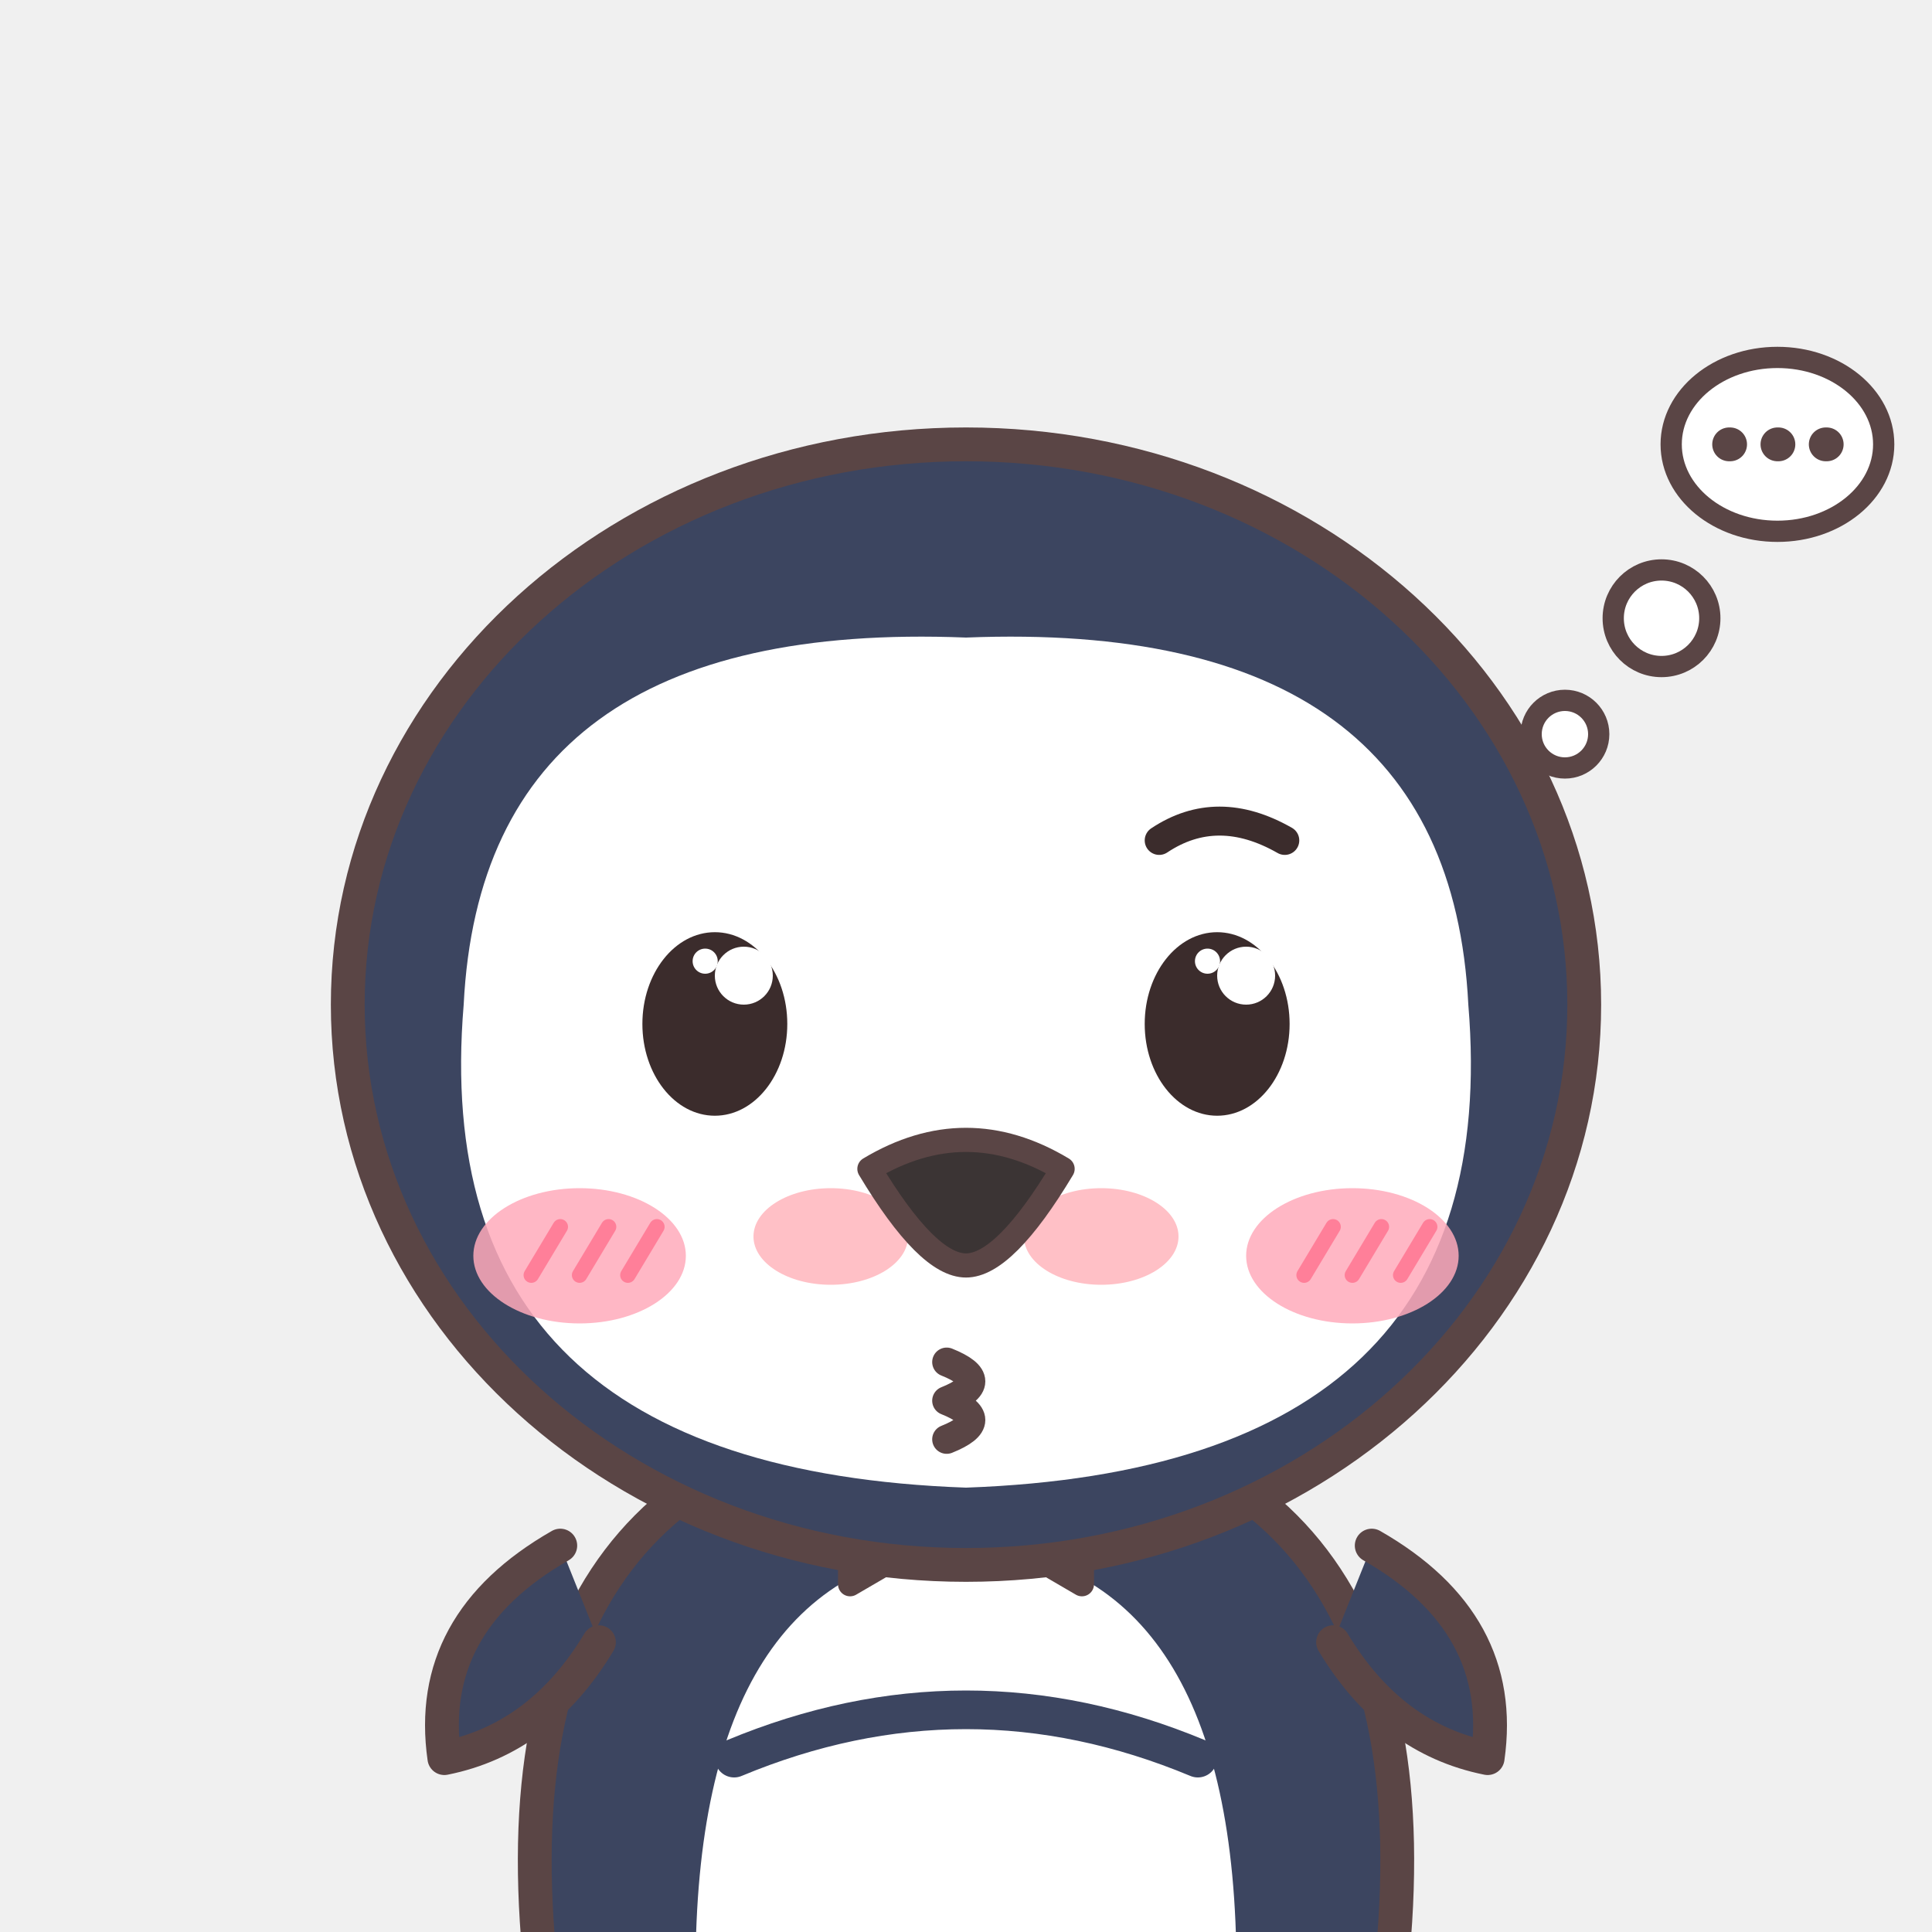
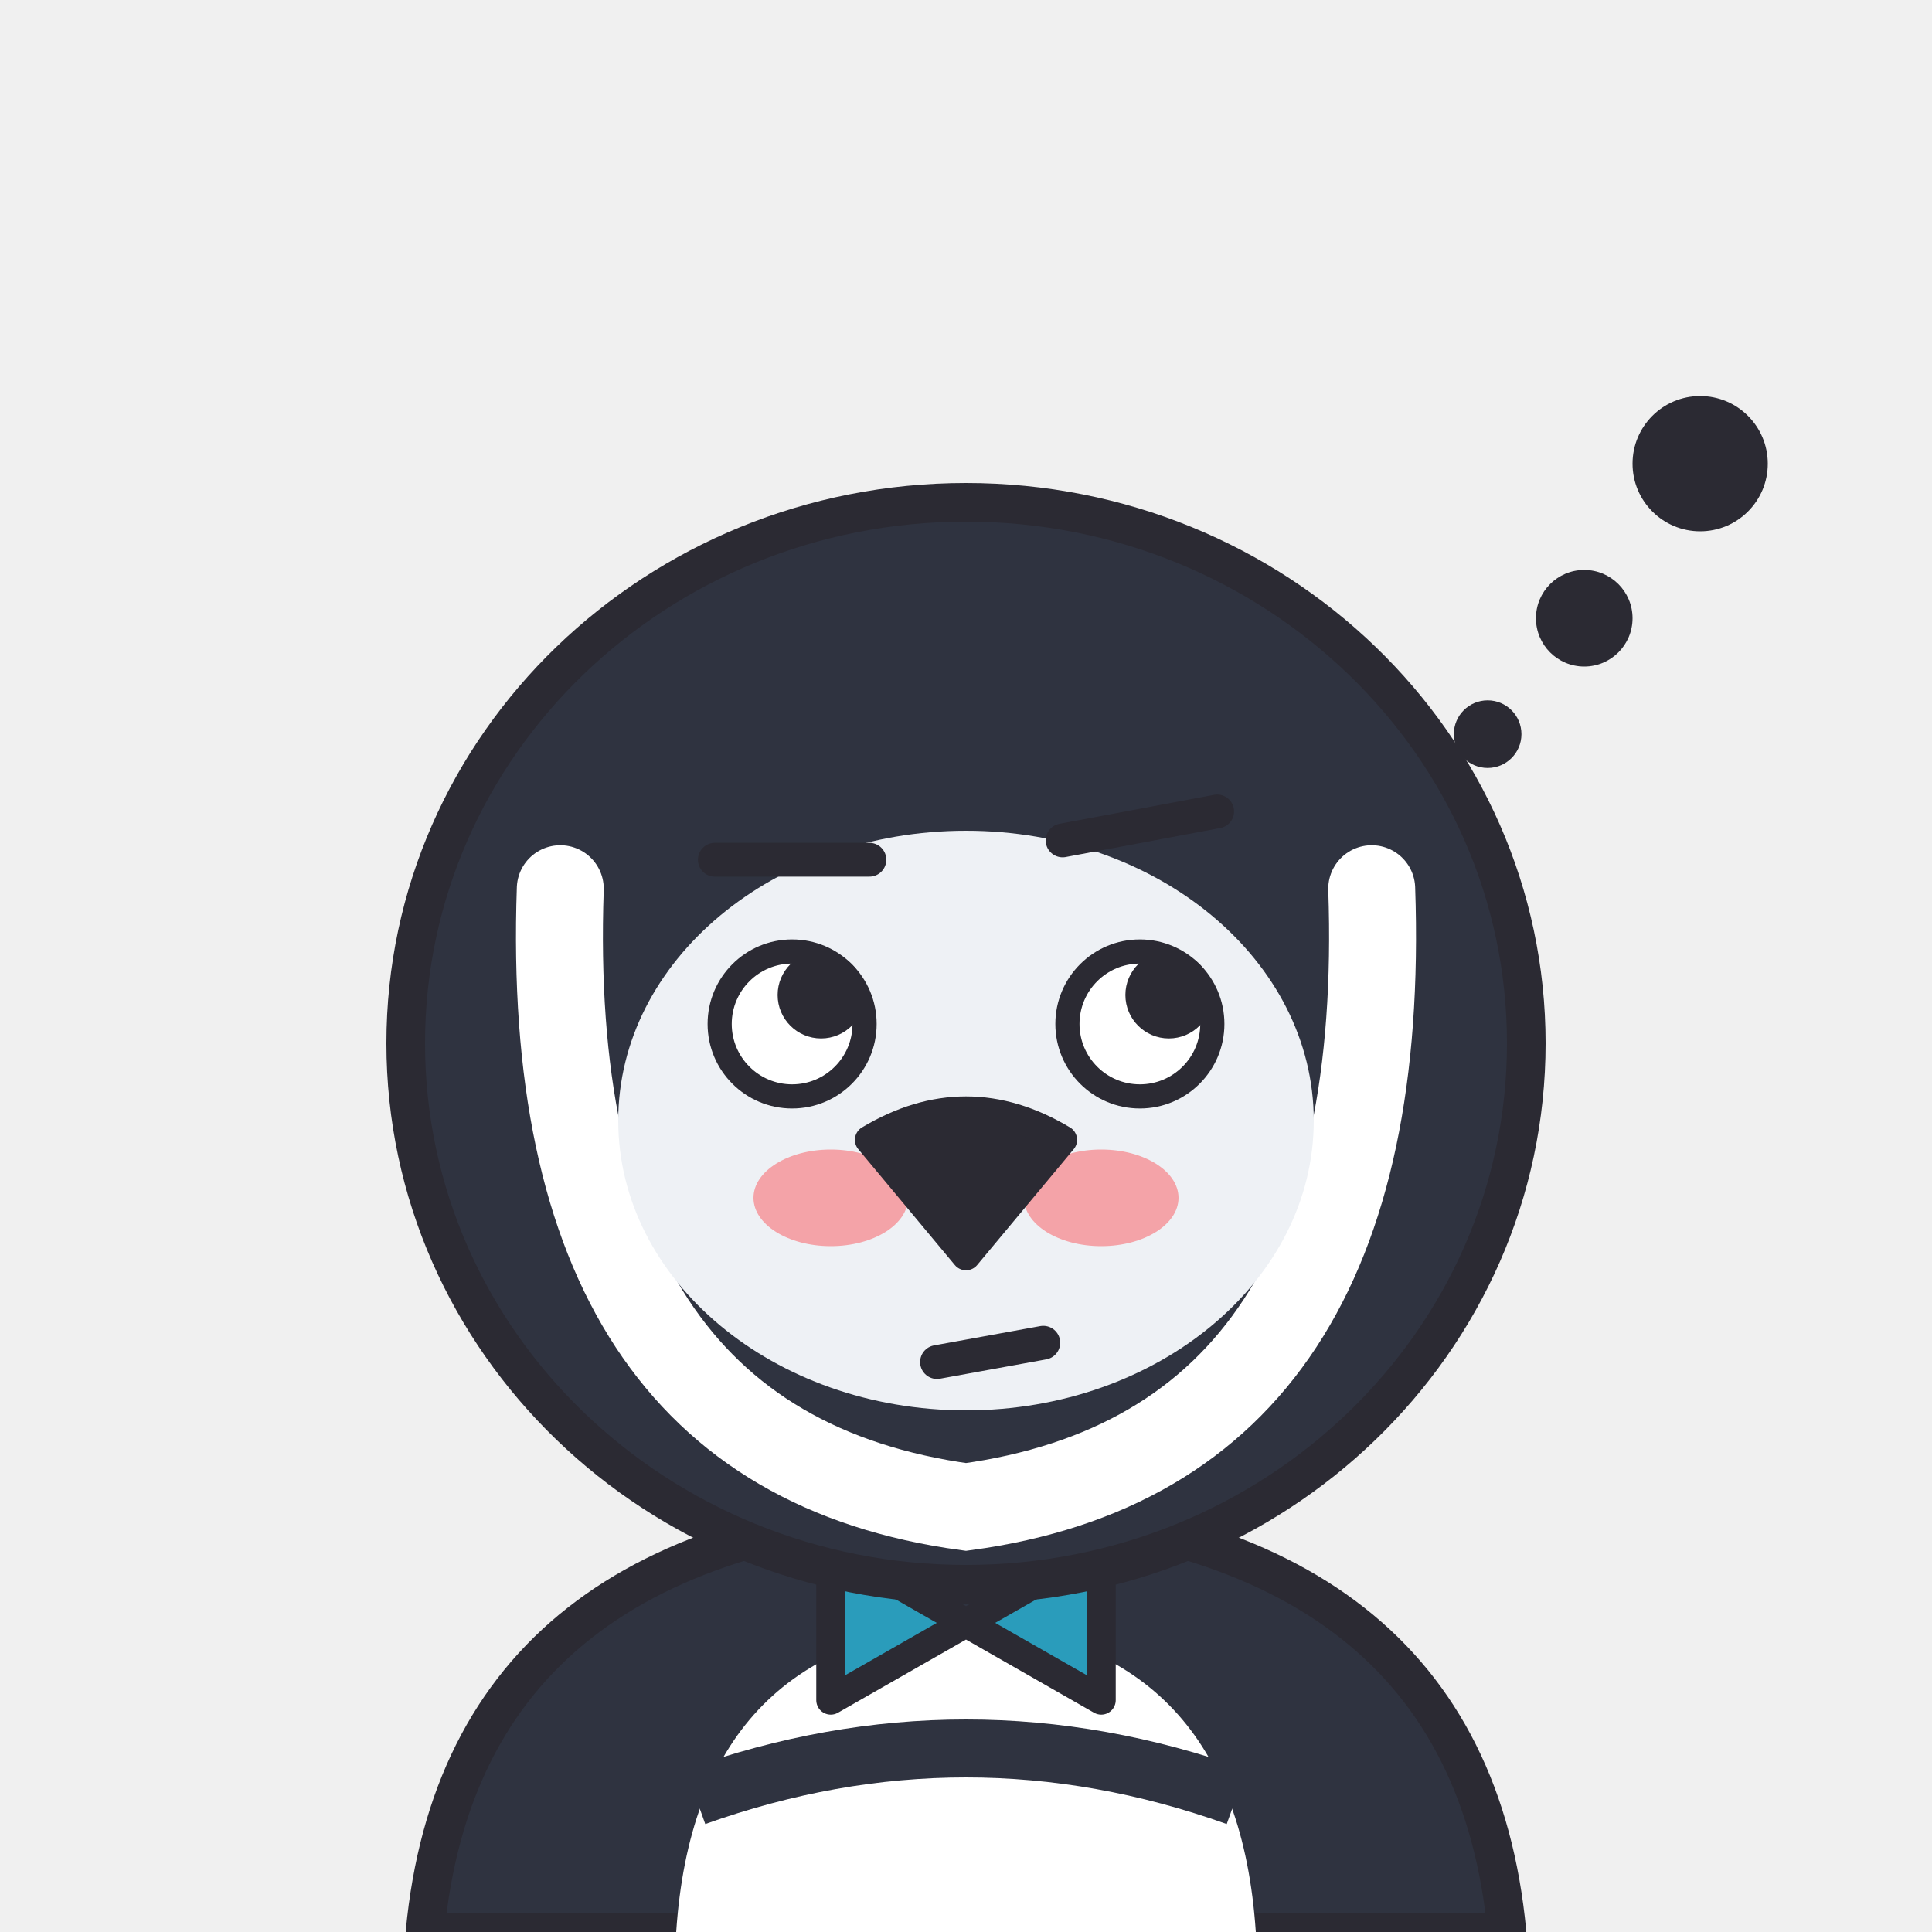
<svg xmlns="http://www.w3.org/2000/svg" viewBox="0 0 200 200" role="img" aria-label="フンボルトペンギン">
-   <path d="M56 204 Q50 148 100 146 Q150 148 144 204 Z" fill="#3c4560" stroke="#5a4545" stroke-width="3.5" stroke-linejoin="round" stroke-linecap="round" />
-   <path d="M72 204 Q72 162 100 160 Q128 162 128 204 Z" fill="#fff" />
-   <path d="M76 182 Q100 172 124 182" fill="none" stroke="#3c4560" stroke-width="4" stroke-linecap="round" />
-   <path d="M88 150 L100 157 L88 164 Z M112 150 L100 157 L112 164 Z" fill="#5cc3dd" stroke="#5a4545" stroke-width="2.5" stroke-linejoin="round" stroke-linecap="round" />
-   <circle cx="100" cy="157" r="3.5" fill="#5cc3dd" stroke="#5a4545" stroke-width="2.5" stroke-linejoin="round" stroke-linecap="round" />
-   <path d="M58 160 q-14 8 -12 22 q10 -2 16 -12" fill="#3c4560" stroke="#5a4545" stroke-width="3.5" stroke-linejoin="round" stroke-linecap="round" />
-   <path d="M142 160 q14 8 12 22 q-10 -2 -16 -12" fill="#3c4560" stroke="#5a4545" stroke-width="3.5" stroke-linejoin="round" stroke-linecap="round" />
-   <ellipse cx="100" cy="104" rx="64" ry="58" fill="#3c4560" stroke="#5a4545" stroke-width="3.5" stroke-linejoin="round" stroke-linecap="round" />
-   <path d="M48 104 Q50 64 100 66 Q150 64 152 104 Q156 152 100 154 Q44 152 48 104 Z" fill="#fff" />
-   <ellipse cx="86" cy="128" rx="8" ry="5" fill="#ffc0c6" />
-   <ellipse cx="114" cy="128" rx="8" ry="5" fill="#ffc0c6" />
-   <path d="M90 121 Q100 115 110 121 Q104 131 100 131 Q96 131 90 121 Z" fill="#3b3434" stroke="#5a4545" stroke-width="2.5" stroke-linejoin="round" stroke-linecap="round" />
-   <ellipse cx="60" cy="130" rx="11" ry="7" fill="#ffaabb" opacity="0.85" />
-   <path d="M55 132 l3 -5 M60 132 l3 -5 M65 132 l3 -5" stroke="#ff7f99" stroke-width="1.6" stroke-linecap="round" />
-   <ellipse cx="140" cy="130" rx="11" ry="7" fill="#ffaabb" opacity="0.85" />
-   <path d="M135 132 l3 -5 M140 132 l3 -5 M145 132 l3 -5" stroke="#ff7f99" stroke-width="1.6" stroke-linecap="round" />
-   <path d="M120 87 Q126 83 133 87" fill="none" stroke="#3b2c2c" stroke-width="3" stroke-linecap="round" />
-   <ellipse cx="74" cy="106" rx="7.5" ry="9.5" fill="#3b2c2c" />
-   <circle cx="77" cy="101" r="3" fill="#fff" />
-   <circle cx="73" cy="99.5" r="1.3" fill="#fff" />
-   <ellipse cx="126" cy="106" rx="7.5" ry="9.5" fill="#3b2c2c" />
-   <circle cx="129" cy="101" r="3" fill="#fff" />
-   <circle cx="125" cy="99.5" r="1.3" fill="#fff" />
-   <path d="M98 141 q5 2 0 4 q5 2 0 4" fill="none" stroke="#5a4545" stroke-width="3" stroke-linecap="round" stroke-linejoin="round" />
-   <circle cx="162" cy="76" r="3.5" fill="#fff" stroke="#5a4545" stroke-width="2.2" stroke-linejoin="round" />
-   <circle cx="172" cy="64" r="5" fill="#fff" stroke="#5a4545" stroke-width="2.2" stroke-linejoin="round" />
-   <ellipse cx="184" cy="46" rx="11" ry="9" fill="#fff" stroke="#5a4545" stroke-width="2.2" stroke-linejoin="round" />
-   <path d="M179 46 h0.1 M184 46 h0.1 M189 46 h0.1" stroke="#5a4545" stroke-width="3.5" stroke-linecap="round" />
+   <path d="M44 200 Q48 158 100 156 Q152 158 156 200 Z" fill="#2f3340" stroke="#2b2a33" stroke-width="4" stroke-linejoin="round" />
+   <path d="M70 200 Q72 170 100 168 Q128 170 130 200 Z" fill="#fff" />
+   <path d="M72 186 Q100 176 128 186" fill="none" stroke="#2f3340" stroke-width="6" />
+   <path d="M86 160 L100 168 L86 176 Z M114 160 L100 168 L114 176 Z" fill="#2a9cbb" stroke="#2b2a33" stroke-width="3" stroke-linejoin="round" />
+   <ellipse cx="100" cy="108" rx="58" ry="56" fill="#2f3340" stroke="#2b2a33" stroke-width="4" stroke-linejoin="round" />
+   <path d="M58 92 Q56 150 100 156 Q144 150 142 92" fill="none" stroke="#fff" stroke-width="9" stroke-linecap="round" />
+   <ellipse cx="100" cy="116" rx="36" ry="30" fill="#eef1f5" />
+   <ellipse cx="86" cy="124" rx="8" ry="5" fill="#f4a3a8" />
+   <ellipse cx="114" cy="124" rx="8" ry="5" fill="#f4a3a8" />
+   <path d="M90 118 Q100 112 110 118 L100 130 Z" fill="#2b2a33" stroke="#2b2a33" stroke-width="3" stroke-linejoin="round" />
+   <path d="M74 89 L90 89" fill="none" stroke="#2b2a33" stroke-width="3.5" stroke-linecap="round" />
+   <path d="M110 87 L126 84" fill="none" stroke="#2b2a33" stroke-width="3.5" stroke-linecap="round" />
+   <circle cx="82" cy="106" r="7.5" fill="#fff" stroke="#2b2a33" stroke-width="2.5" />
+   <circle cx="85" cy="103" r="4.5" fill="#2b2a33" />
+   <circle cx="118" cy="106" r="7.5" fill="#fff" stroke="#2b2a33" stroke-width="2.5" />
+   <circle cx="121" cy="103" r="4.5" fill="#2b2a33" />
+   <path d="M97 141 L108 139" fill="none" stroke="#2b2a33" stroke-width="3.5" stroke-linecap="round" stroke-linejoin="round" />
+   <circle cx="154" cy="76" r="3.5" fill="#2b2a33" />
+   <circle cx="164" cy="64" r="5" fill="#2b2a33" />
+   <circle cx="176" cy="48" r="7" fill="#2b2a33" />
</svg>
